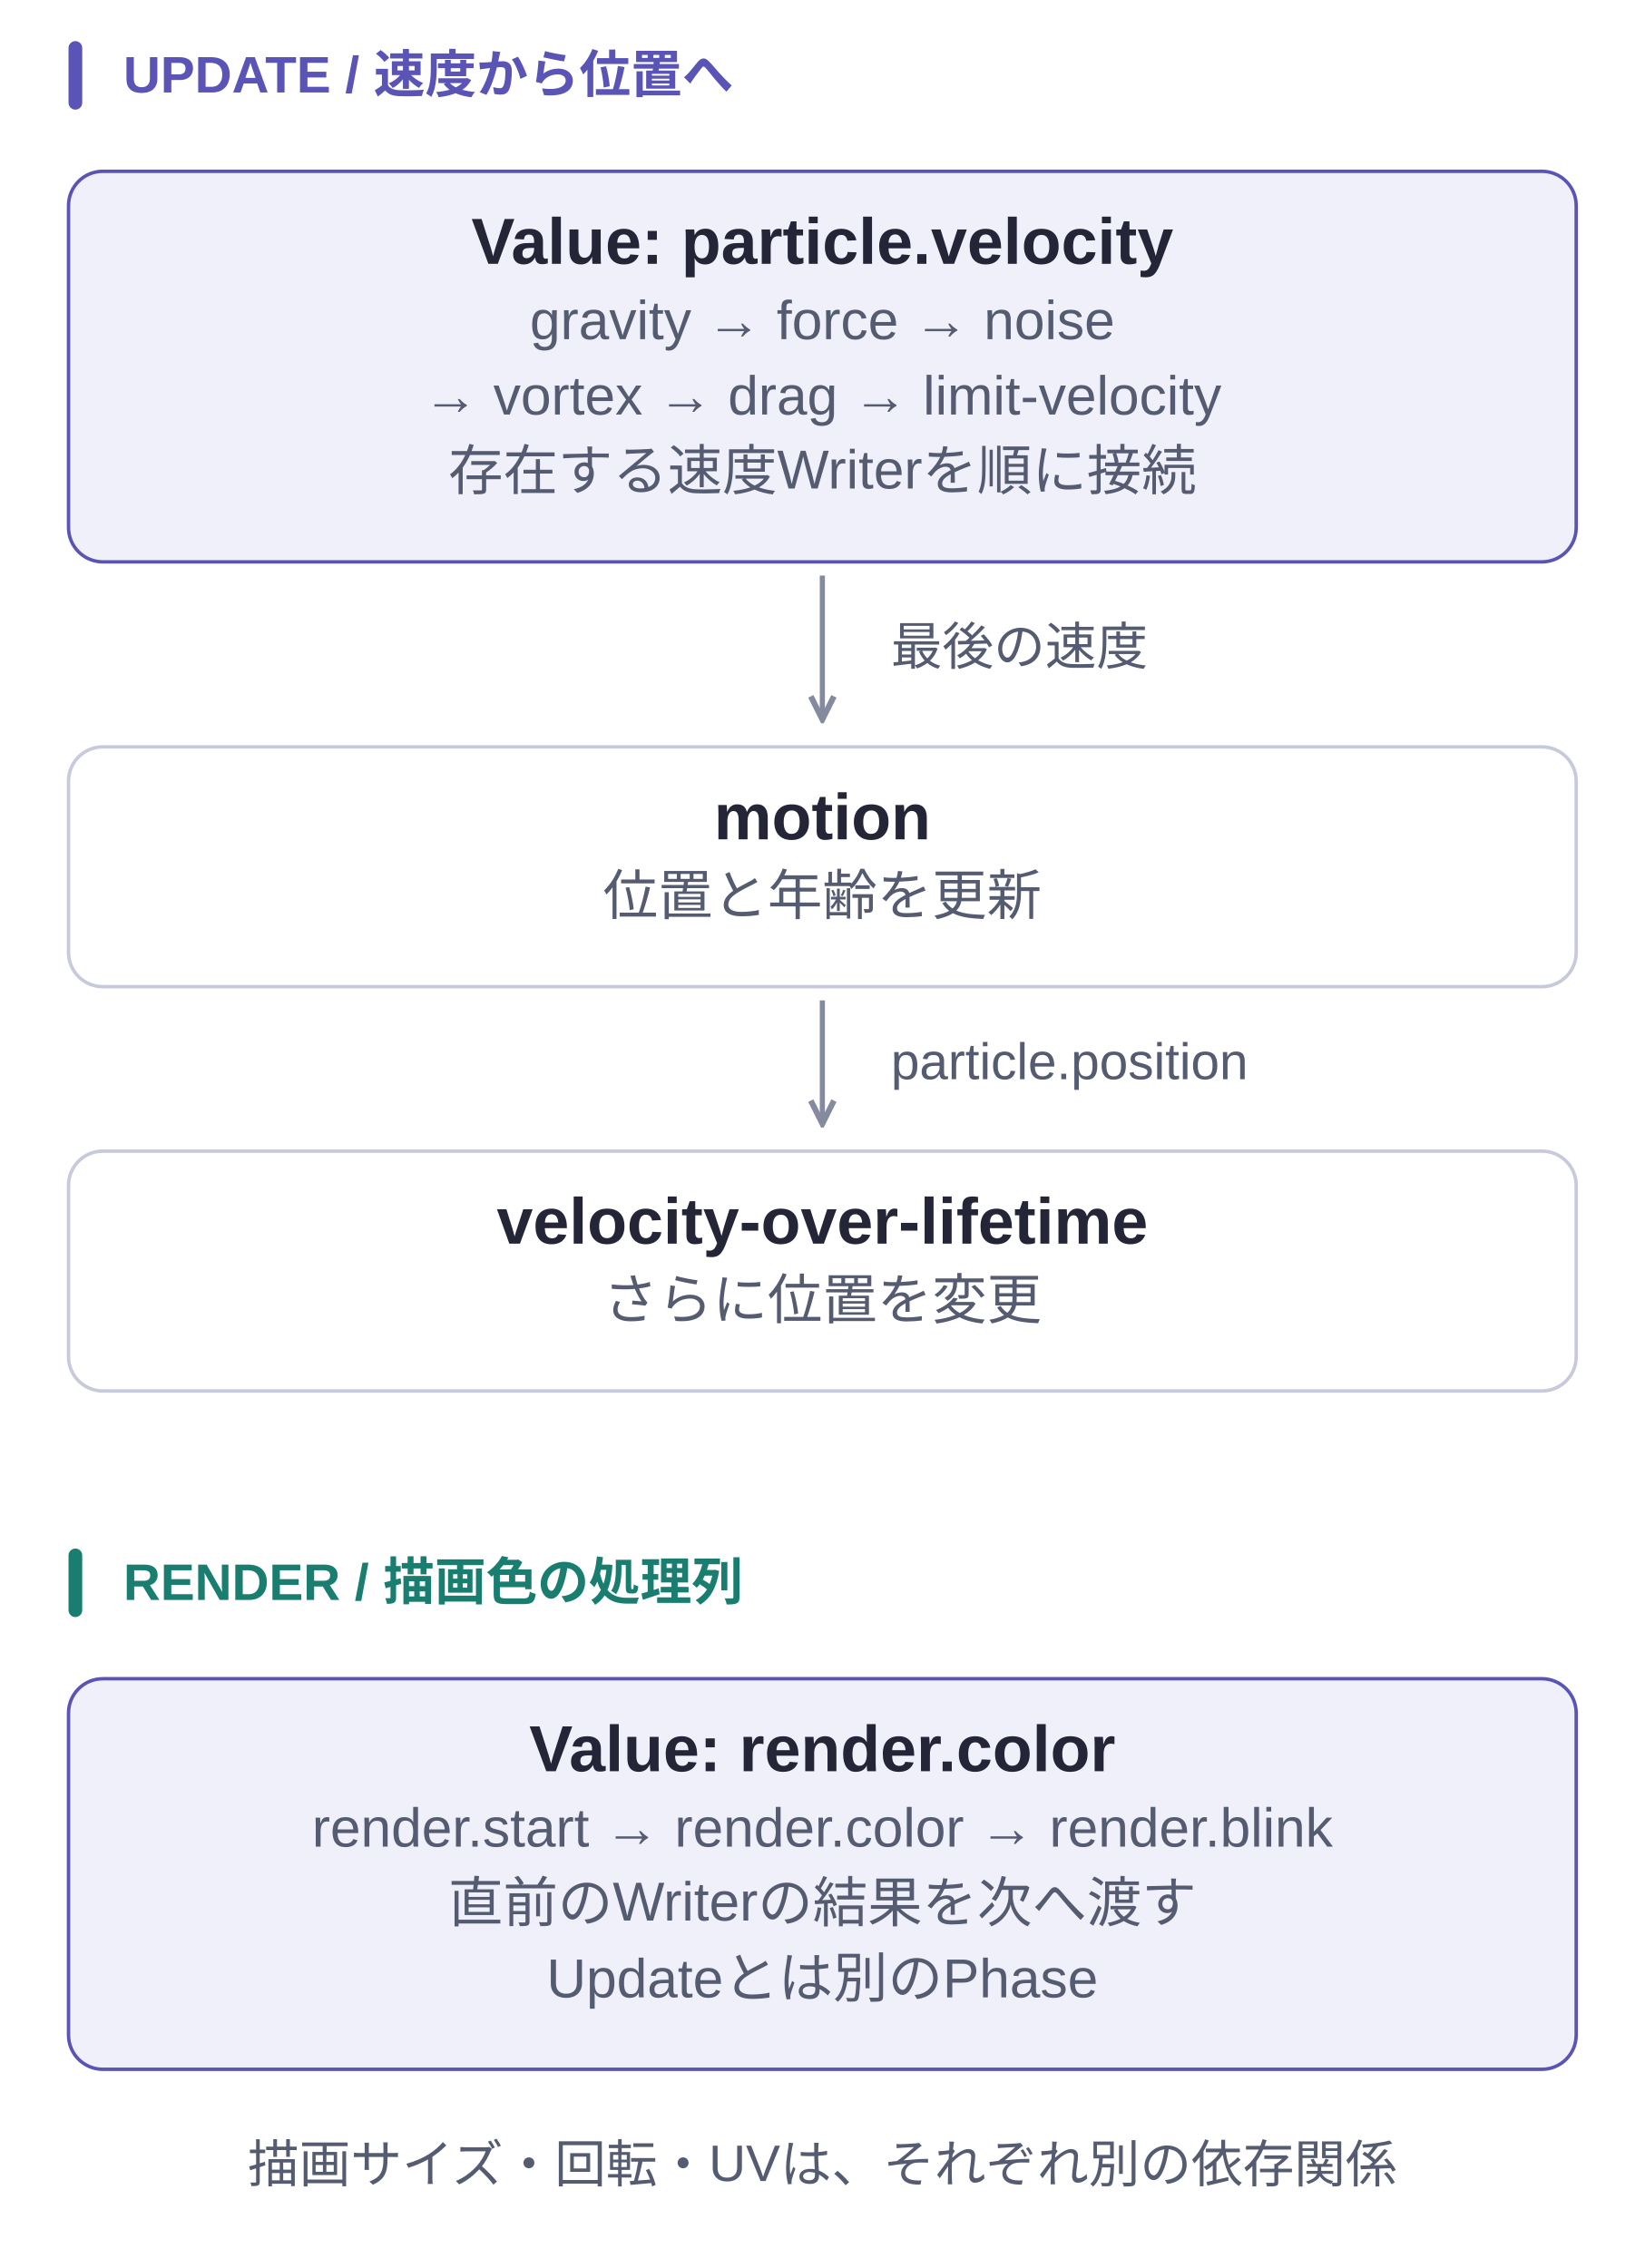
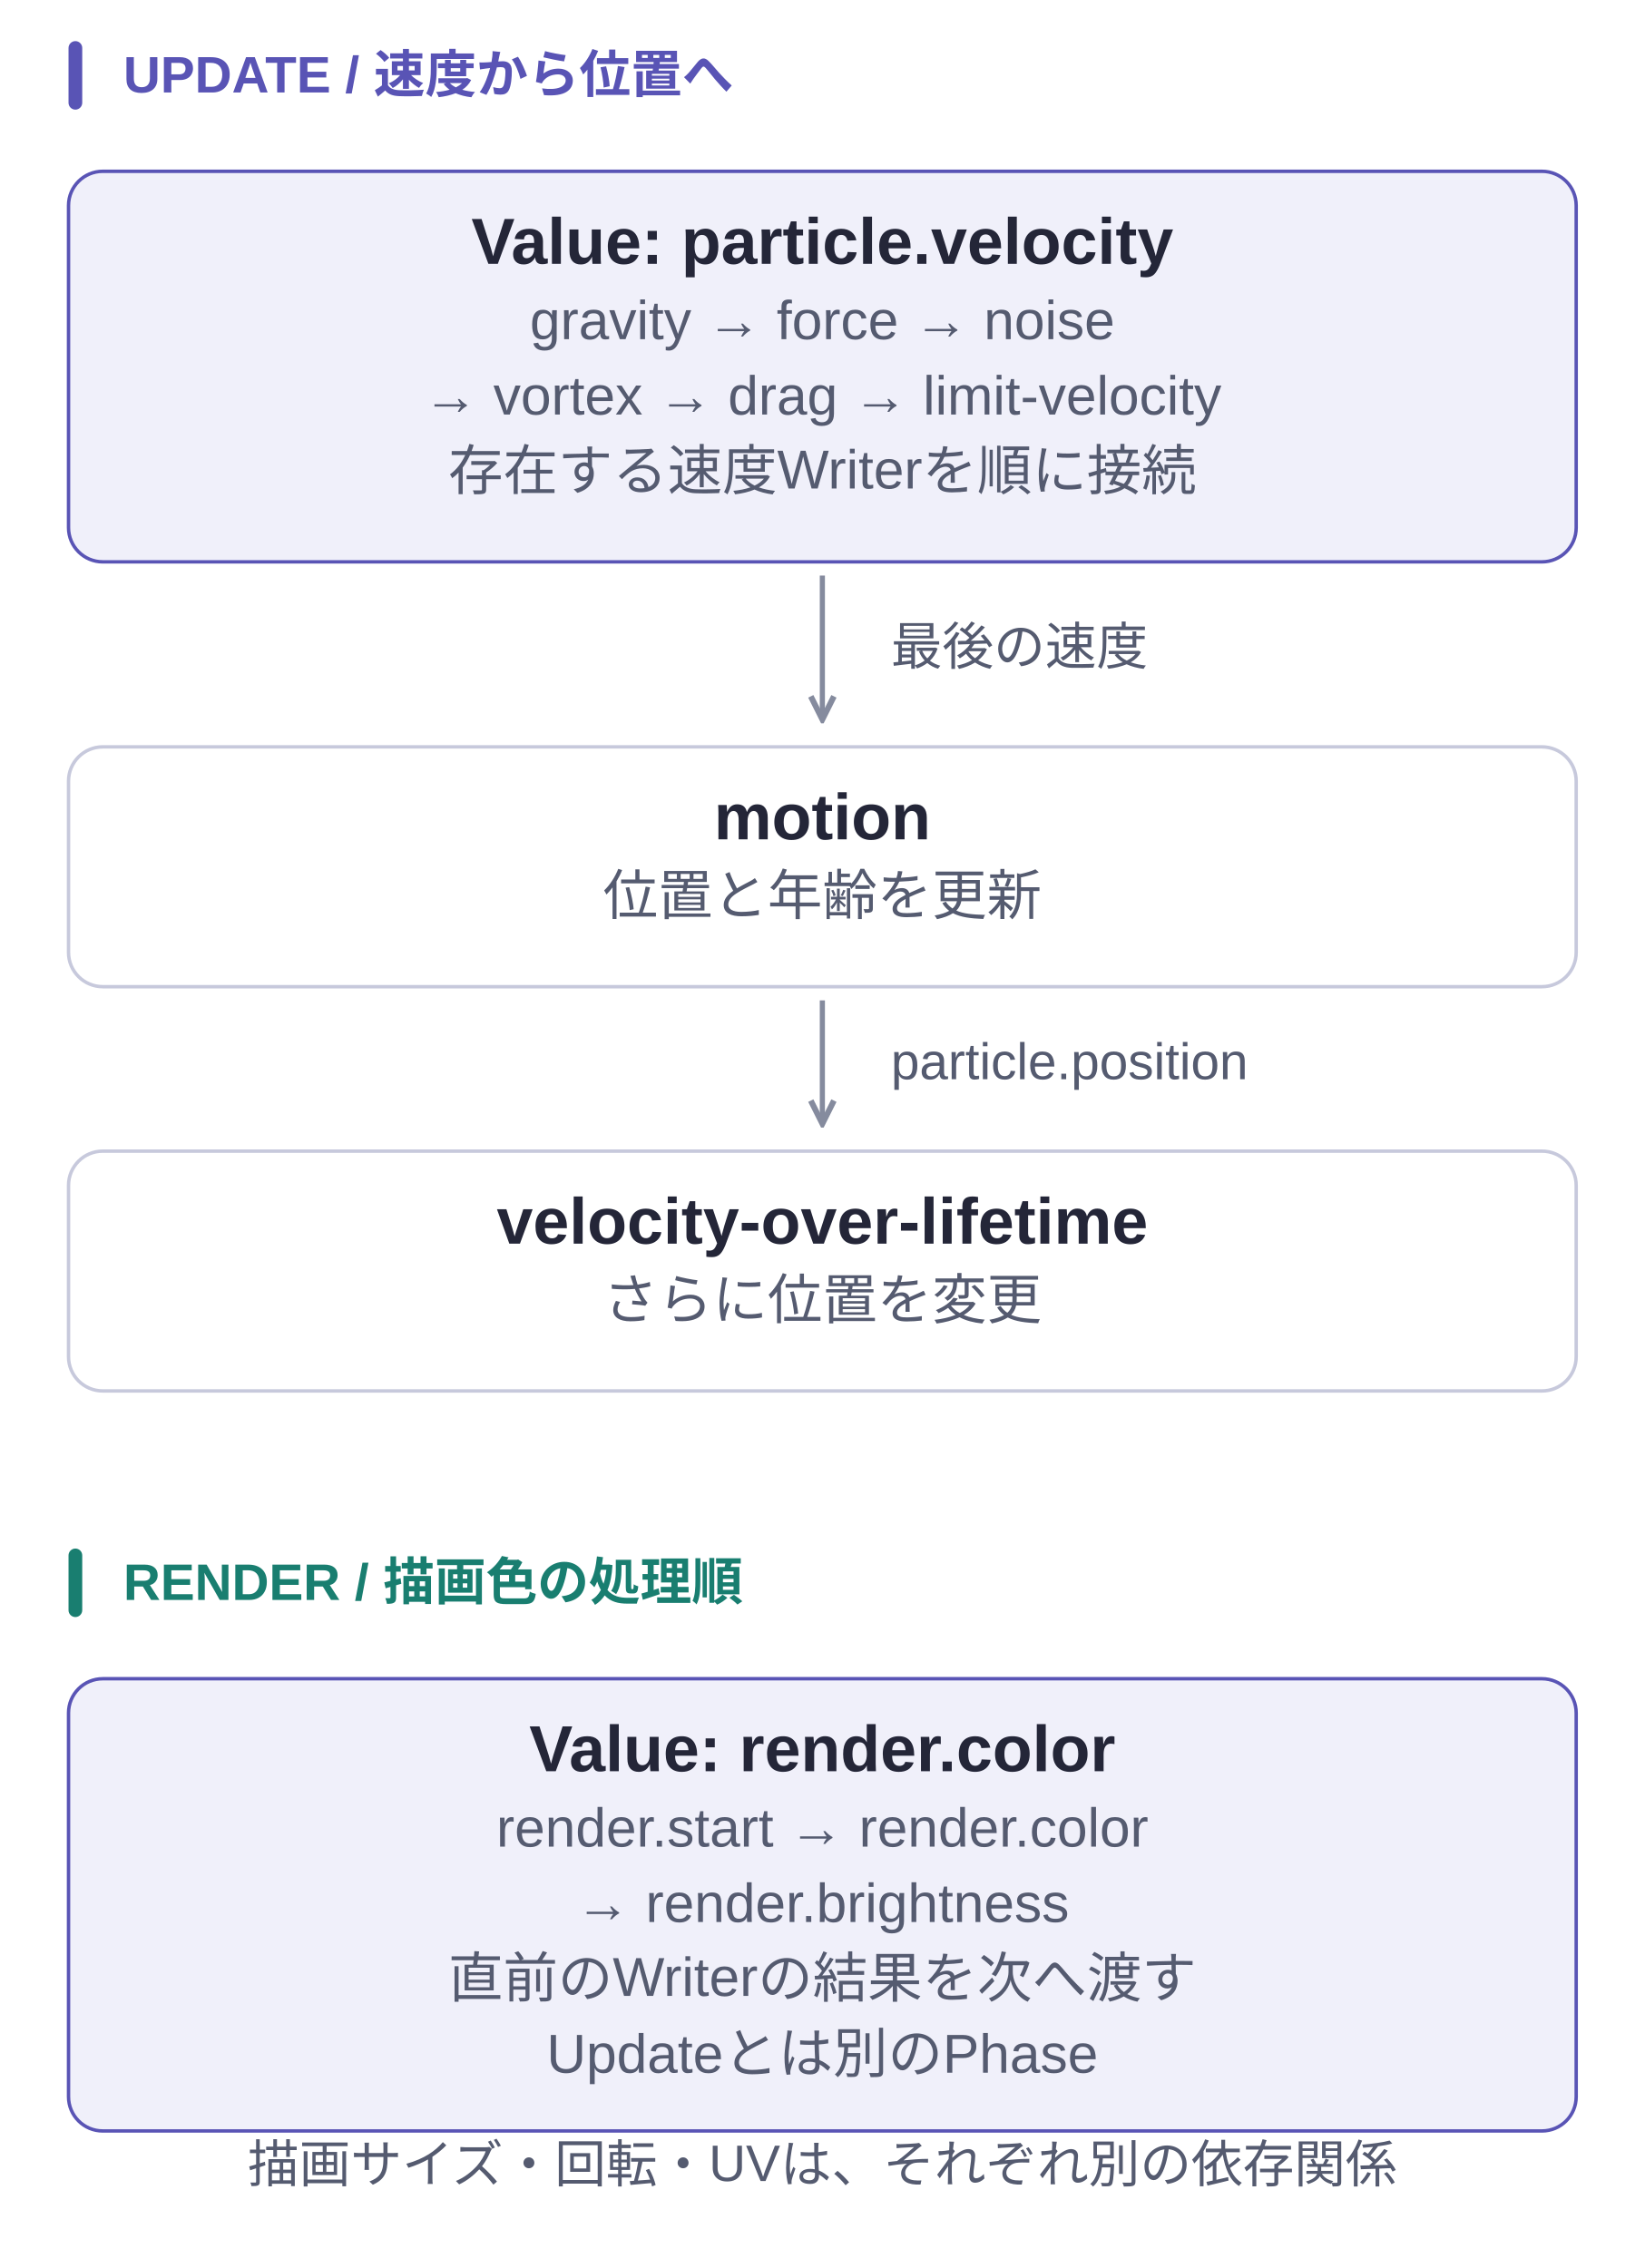
<svg xmlns="http://www.w3.org/2000/svg" width="480" height="662" viewBox="0 0 480 662" role="img" aria-labelledby="title">
  <defs>
    <marker id="arrow" viewBox="0 0 8 8" refX="7" refY="4" markerWidth="6" markerHeight="6" orient="auto">
      <path d="M1 1L7 4L1 7" fill="none" stroke="#858b9e" stroke-width="1.5" />
    </marker>
  </defs>
  <g font-family="Arial, Noto Sans JP, sans-serif">
    <rect x="20" y="12" width="4" height="20" rx="2" fill="#5954b5" />
    <text x="36" y="27" text-anchor="start" fill="#5954b5" font-size="15" font-weight="700">UPDATE / 速度から位置へ</text>
    <rect x="20" y="50" width="440" height="114" rx="10" fill="#f0f0fa" stroke="#5954b5" />
    <text x="240" y="77" text-anchor="middle" fill="#242638" font-size="19" font-weight="600">Value: particle.velocity</text>
    <text x="240" y="99" text-anchor="middle" fill="#555b70" font-size="16" font-weight="400">gravity → force → noise</text>
    <text x="240" y="121" text-anchor="middle" fill="#555b70" font-size="16" font-weight="400">→ vortex → drag → limit-velocity</text>
    <text x="240" y="143" text-anchor="middle" fill="#555b70" font-size="16" font-weight="400">存在する速度Writerを順に接続</text>
    <path d="M240 168 V210" fill="none" stroke="#858b9e" stroke-width="1.5" marker-end="url(#arrow)" />
    <text x="260" y="194" text-anchor="start" fill="#555b70" font-size="15" font-weight="400">最後の速度</text>
    <rect x="20" y="218" width="440" height="70" rx="10" fill="none" stroke="#c7c9dc" />
    <text x="240" y="245" text-anchor="middle" fill="#242638" font-size="19" font-weight="600">motion</text>
    <text x="240" y="267" text-anchor="middle" fill="#555b70" font-size="16" font-weight="400">位置と年齢を更新</text>
    <path d="M240 292 V328" fill="none" stroke="#858b9e" stroke-width="1.5" marker-end="url(#arrow)" />
    <text x="260" y="315" text-anchor="start" fill="#555b70" font-size="15" font-weight="400">particle.position</text>
    <rect x="20" y="336" width="440" height="70" rx="10" fill="none" stroke="#c7c9dc" />
    <text x="240" y="363" text-anchor="middle" fill="#242638" font-size="19" font-weight="600">velocity-over-lifetime</text>
    <text x="240" y="385" text-anchor="middle" fill="#555b70" font-size="16" font-weight="400">さらに位置を変更</text>
    <rect x="20" y="452" width="4" height="20" rx="2" fill="#197e70" />
-     <text x="36" y="467" text-anchor="start" fill="#197e70" font-size="15" font-weight="700">RENDER / 描画色の処理列</text>
-     <rect x="20" y="490" width="440" height="114" rx="10" fill="#f0f0fa" stroke="#5954b5" />
+     <text x="36" y="467" text-anchor="start" fill="#197e70" font-size="15" font-weight="700">RENDER / 描画色の処理順</text>
+     <rect x="20" y="490" width="440" height="132" rx="10" fill="#f0f0fa" stroke="#5954b5" />
    <text x="240" y="517" text-anchor="middle" fill="#242638" font-size="19" font-weight="600">Value: render.color</text>
-     <text x="240" y="539" text-anchor="middle" fill="#555b70" font-size="16" font-weight="400">render.start → render.color → render.blink</text>
-     <text x="240" y="561" text-anchor="middle" fill="#555b70" font-size="16" font-weight="400">直前のWriterの結果を次へ渡す</text>
-     <text x="240" y="583" text-anchor="middle" fill="#555b70" font-size="16" font-weight="400">Updateとは別のPhase</text>
+     <text x="240" y="539" text-anchor="middle" fill="#555b70" font-size="16" font-weight="400">render.start → render.color</text>
+     <text x="240" y="561" text-anchor="middle" fill="#555b70" font-size="16" font-weight="400">→ render.brightness</text>
+     <text x="240" y="583" text-anchor="middle" fill="#555b70" font-size="16" font-weight="400">直前のWriterの結果を次へ渡す</text>
+     <text x="240" y="605" text-anchor="middle" fill="#555b70" font-size="16" font-weight="400">Updateとは別のPhase</text>
    <text x="240" y="637" text-anchor="middle" fill="#555b70" font-size="15" font-weight="400">描画サイズ・回転・UVは、それぞれ別の依存関係</text>
  </g>
</svg>
